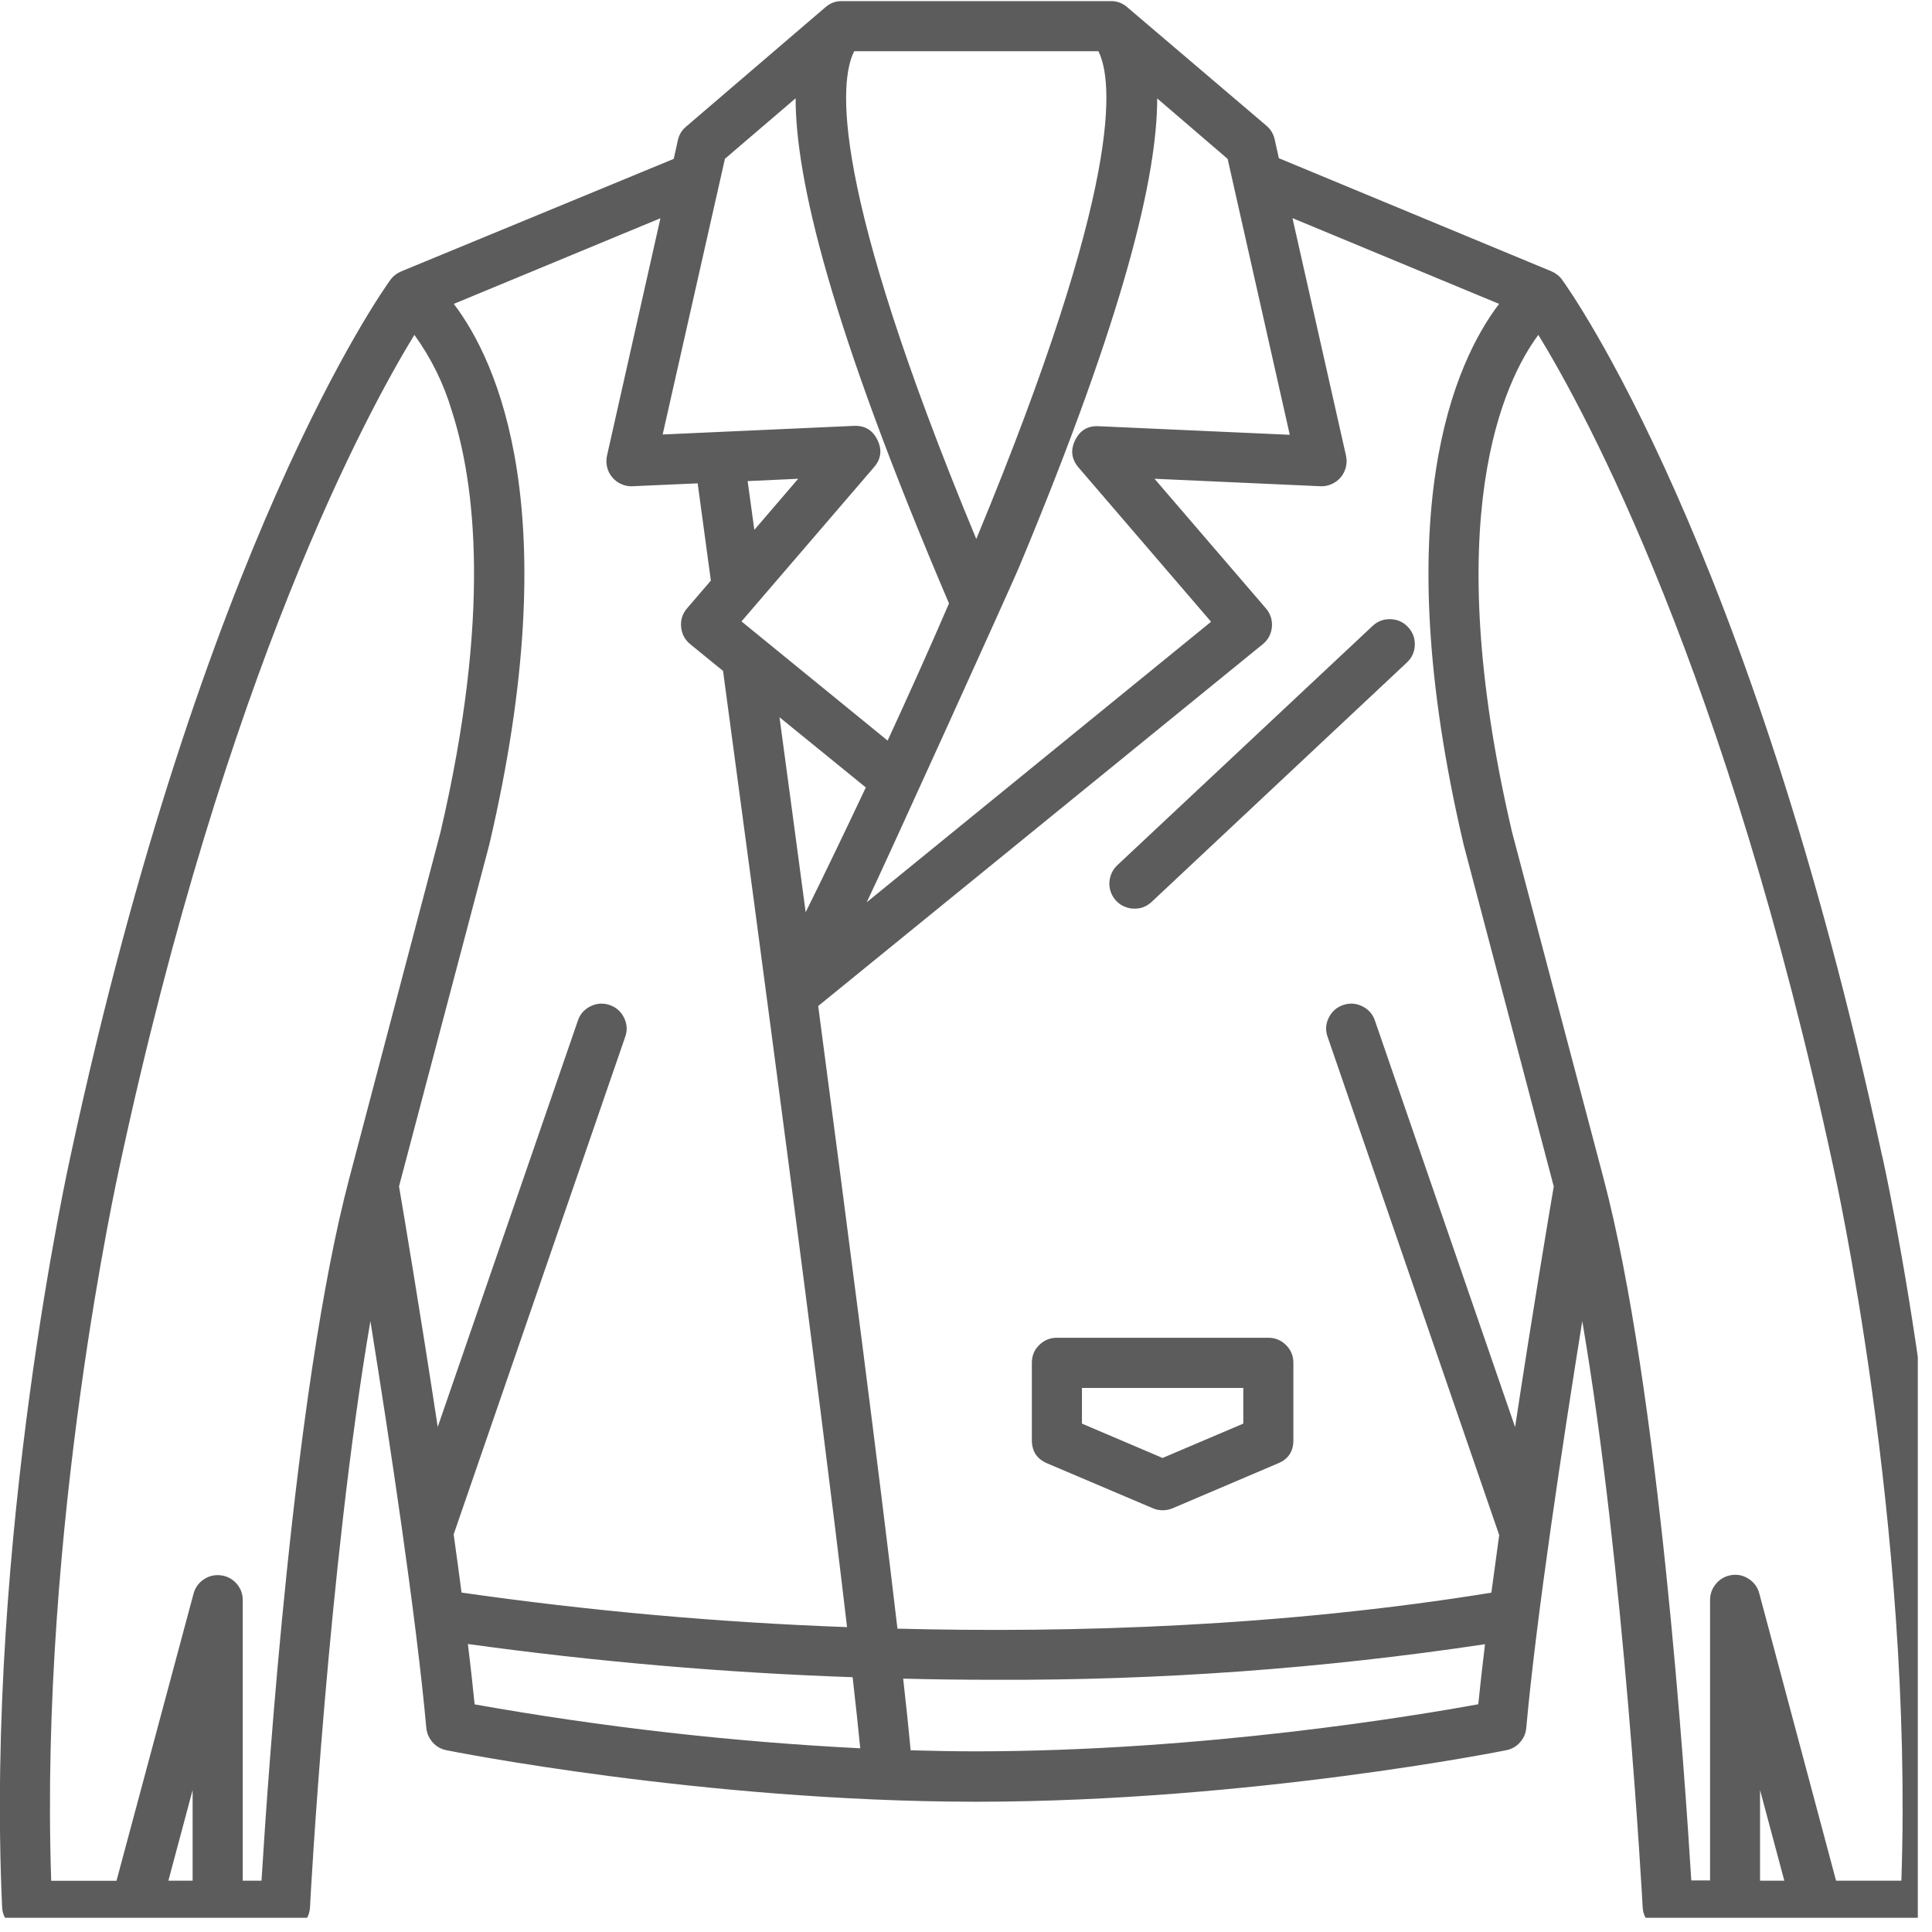
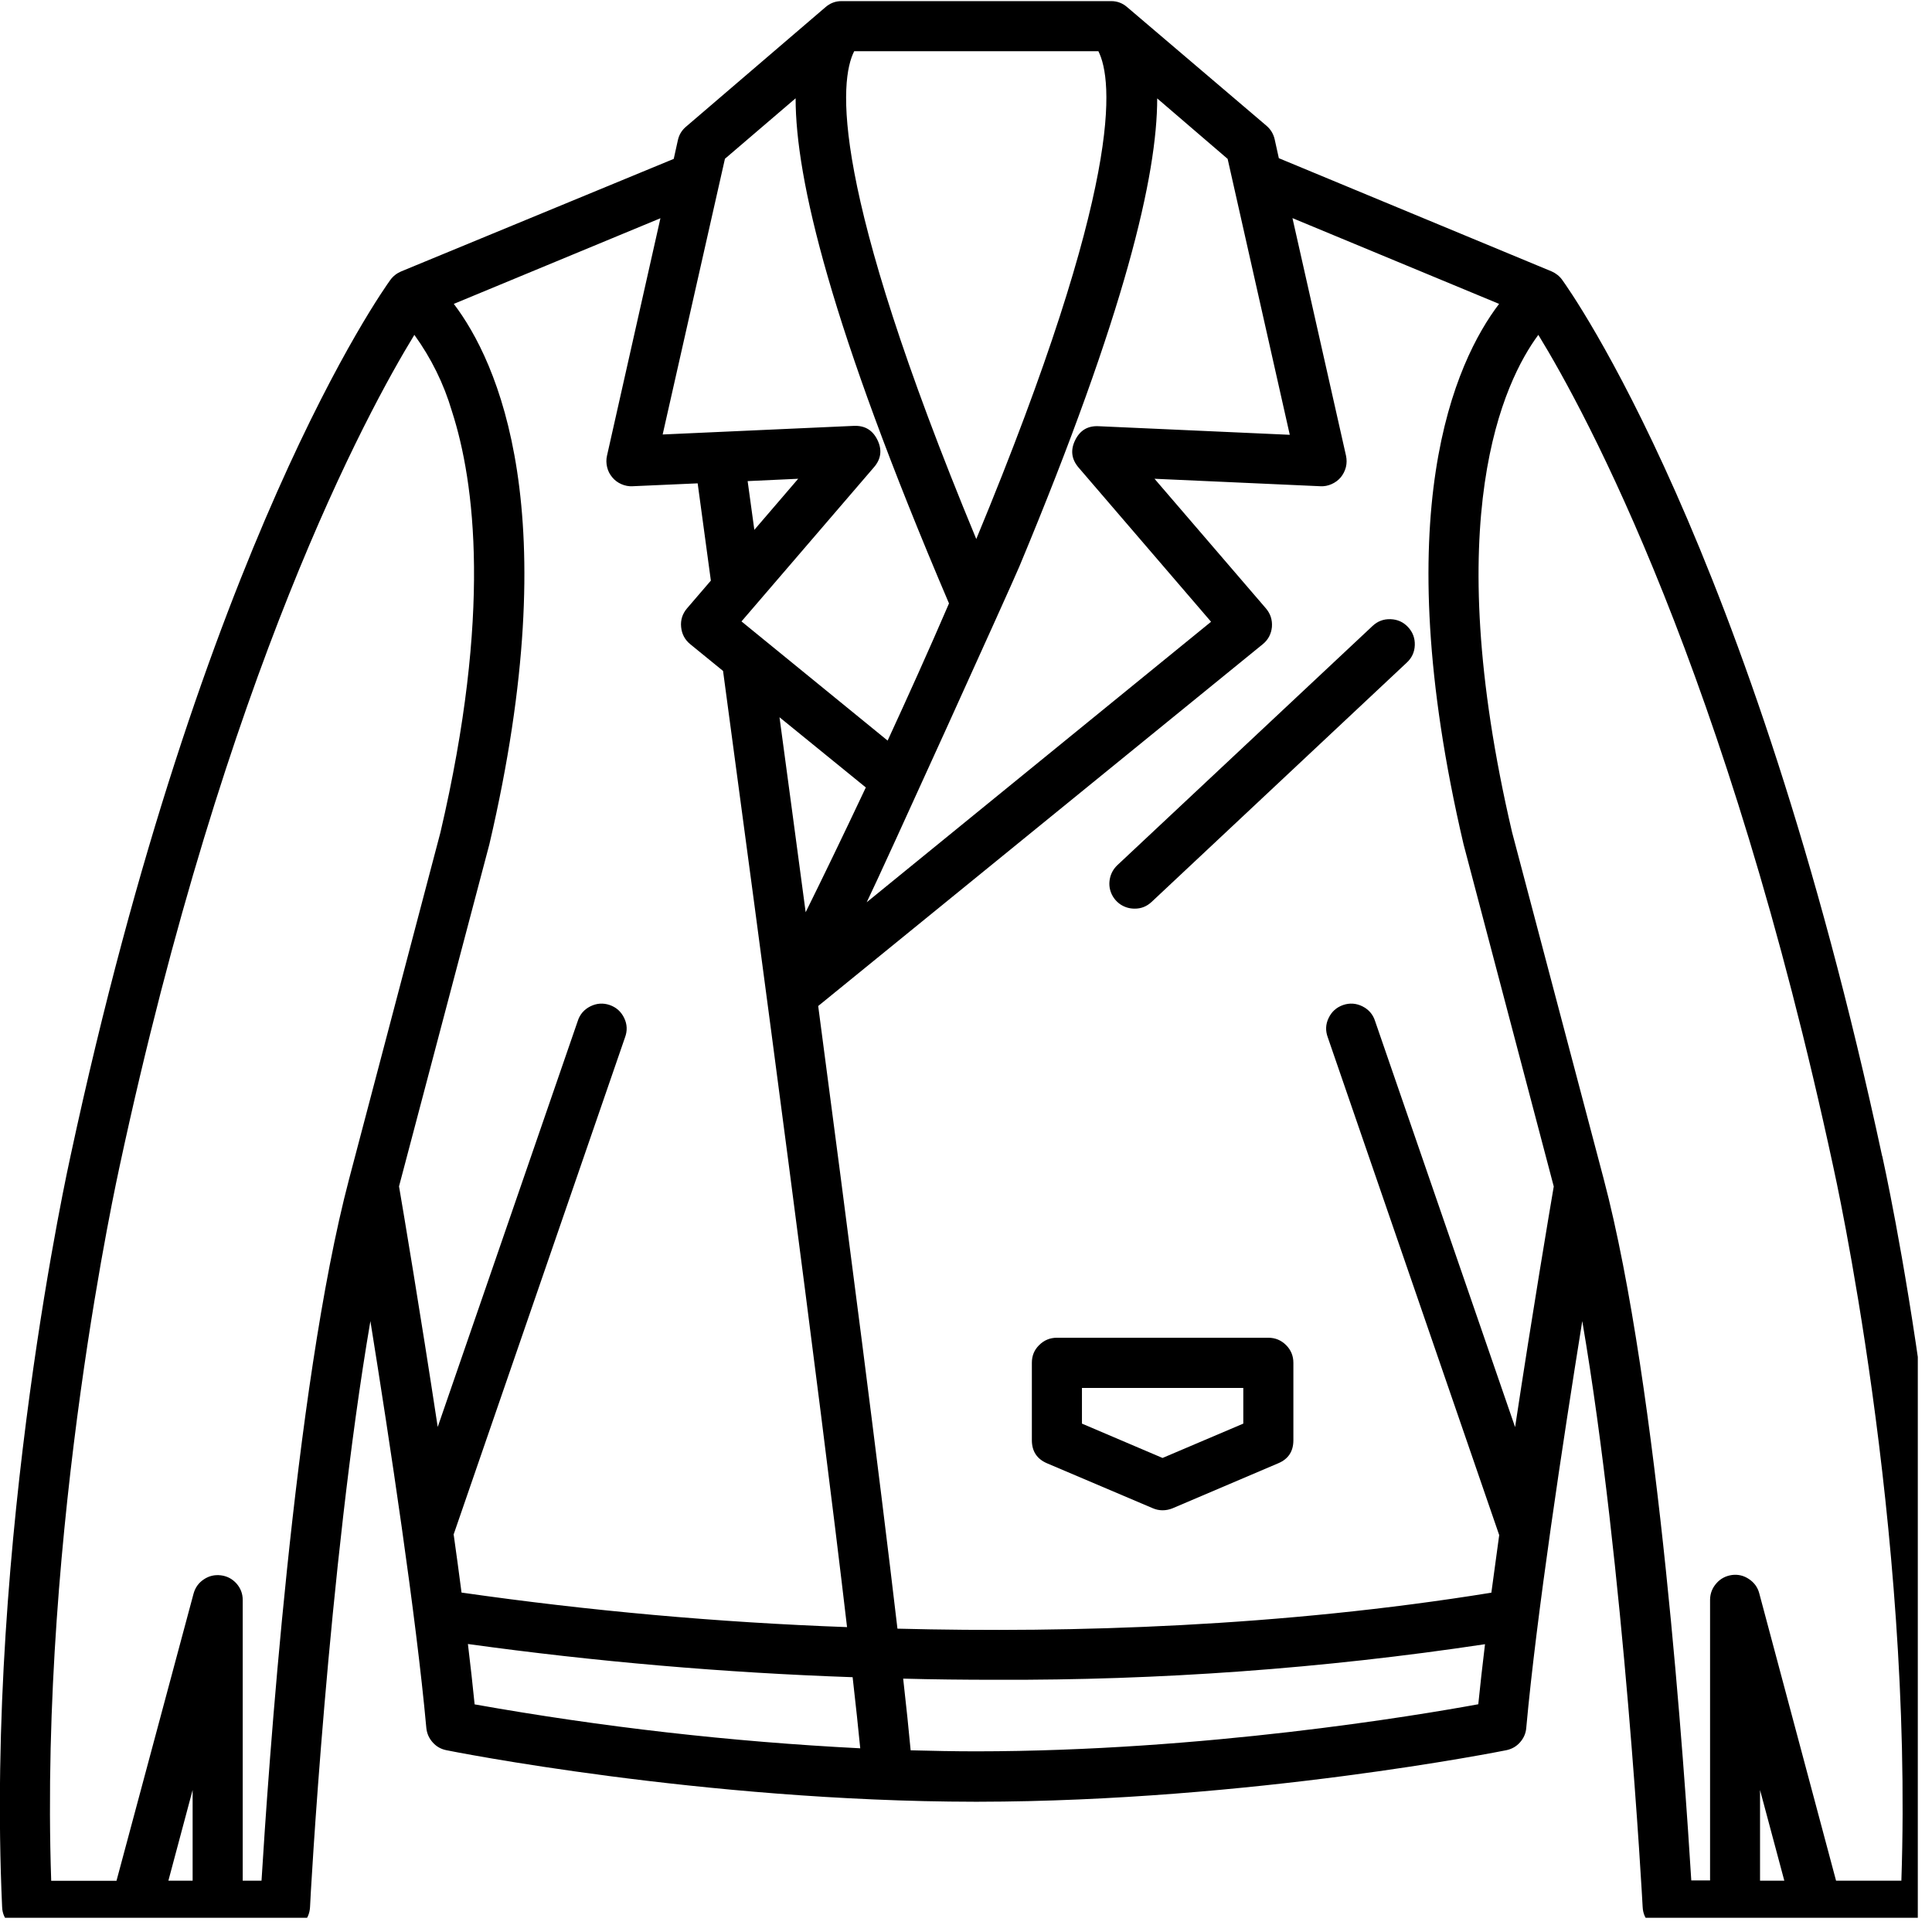
<svg xmlns="http://www.w3.org/2000/svg" width="90" zoomAndPan="magnify" viewBox="0 0 67.5 67.5" height="90" preserveAspectRatio="xMidYMid meet" version="1.0">
  <defs>
    <clipPath id="id1">
      <path d="M 0 0.039 L 67.004 0.039 L 67.004 67.004 L 0 67.004 Z M 0 0.039 " clip-rule="nonzero" />
    </clipPath>
  </defs>
-   <path fill="#5c5c5c" d="M 39.637 31.746 C 39.457 31.746 39.293 31.695 39.145 31.598 C 38.996 31.496 38.887 31.359 38.82 31.195 C 38.754 31.027 38.742 30.855 38.781 30.68 C 38.82 30.504 38.906 30.355 39.035 30.23 L 47.957 21.867 C 48.133 21.703 48.34 21.625 48.582 21.633 C 48.824 21.641 49.027 21.73 49.195 21.91 C 49.359 22.086 49.438 22.297 49.43 22.539 C 49.422 22.781 49.328 22.984 49.152 23.148 L 40.234 31.512 C 40.066 31.668 39.867 31.75 39.637 31.746 Z M 39.637 31.746 " fill-opacity="1" fill-rule="nonzero" />
+   <path fill="#000000" d="M 39.637 31.746 C 39.457 31.746 39.293 31.695 39.145 31.598 C 38.996 31.496 38.887 31.359 38.82 31.195 C 38.754 31.027 38.742 30.855 38.781 30.68 C 38.82 30.504 38.906 30.355 39.035 30.23 L 47.957 21.867 C 48.133 21.703 48.34 21.625 48.582 21.633 C 48.824 21.641 49.027 21.73 49.195 21.91 C 49.359 22.086 49.438 22.297 49.43 22.539 C 49.422 22.781 49.328 22.984 49.152 23.148 L 40.234 31.512 C 40.066 31.668 39.867 31.75 39.637 31.746 Z M 39.637 31.746 " fill-opacity="1" fill-rule="nonzero" />
  <g clip-path="url(#id1)">
-     <path fill="#5c5c5c" d="M 65.758 40.391 C 61.148 18.965 54.848 10.152 54.582 9.781 C 54.488 9.648 54.363 9.551 54.215 9.484 L 44.68 5.527 L 44.535 4.871 C 44.492 4.68 44.398 4.523 44.25 4.395 L 39.391 0.258 C 39.227 0.113 39.039 0.039 38.824 0.039 L 29.398 0.039 C 29.184 0.039 28.996 0.113 28.832 0.258 L 23.973 4.422 C 23.824 4.547 23.727 4.703 23.684 4.895 L 23.539 5.551 L 14.012 9.484 C 13.859 9.551 13.734 9.648 13.637 9.781 C 13.375 10.145 7.074 18.965 2.465 40.383 C 2.438 40.516 -0.516 53.711 0.074 66.625 C 0.082 66.859 0.172 67.055 0.344 67.219 C 0.512 67.379 0.715 67.461 0.949 67.461 L 9.957 67.461 C 10.191 67.461 10.395 67.379 10.562 67.219 C 10.73 67.059 10.82 66.863 10.832 66.629 C 10.832 66.488 11.473 54.738 12.941 46.156 C 13.613 50.34 14.539 56.453 14.895 60.371 C 14.914 60.562 14.988 60.73 15.117 60.875 C 15.246 61.02 15.402 61.109 15.594 61.148 C 15.684 61.168 24.52 62.938 34.062 62.949 L 34.16 62.949 C 43.703 62.938 52.535 61.168 52.629 61.148 C 52.816 61.109 52.977 61.02 53.105 60.875 C 53.234 60.73 53.309 60.562 53.324 60.371 C 53.68 56.445 54.609 50.34 55.281 46.156 C 56.75 54.738 57.383 66.488 57.391 66.629 C 57.402 66.863 57.492 67.059 57.664 67.219 C 57.832 67.379 58.031 67.461 58.266 67.461 L 67.277 67.461 C 67.508 67.461 67.711 67.379 67.879 67.219 C 68.051 67.055 68.141 66.859 68.152 66.625 C 68.742 53.711 65.789 40.516 65.762 40.391 Z M 42.891 5.551 L 45.062 15.191 L 38.387 14.891 C 38.004 14.871 37.73 15.035 37.562 15.383 C 37.395 15.727 37.434 16.043 37.684 16.336 L 42.312 21.723 L 30.281 31.523 C 30.816 30.43 35.395 20.328 35.617 19.785 C 39.324 10.895 40.43 6.117 40.43 3.438 Z M 29.844 1.789 L 38.375 1.789 C 38.883 2.797 39.273 6.379 34.109 18.832 C 28.949 6.391 29.328 2.805 29.844 1.789 Z M 25.328 5.547 L 27.797 3.434 C 27.797 6.246 29.008 11.363 33.156 21.082 C 32.438 22.75 31.707 24.367 31.012 25.875 L 25.906 21.711 L 30.535 16.324 C 30.785 16.035 30.824 15.715 30.656 15.371 C 30.488 15.027 30.215 14.863 29.832 14.879 L 23.152 15.18 Z M 30.25 27.512 C 29.445 29.219 28.719 30.719 28.148 31.871 C 27.828 29.477 27.52 27.168 27.234 25.059 Z M 26.117 16.809 L 27.887 16.727 L 26.355 18.512 C 26.262 17.816 26.18 17.242 26.121 16.809 Z M 6.73 65.707 L 5.883 65.707 L 6.73 62.539 Z M 12.199 41.184 C 10.262 48.523 9.355 62.172 9.137 65.707 L 8.48 65.707 L 8.48 55.898 C 8.48 55.68 8.406 55.488 8.262 55.324 C 8.113 55.16 7.934 55.066 7.719 55.039 C 7.5 55.012 7.301 55.059 7.121 55.18 C 6.938 55.301 6.82 55.469 6.762 55.68 L 4.07 65.711 L 1.789 65.711 C 1.367 53.309 4.152 40.898 4.176 40.762 C 7.895 23.465 12.82 14.41 14.477 11.699 C 15.066 12.516 15.504 13.402 15.789 14.367 C 16.594 16.859 17.176 21.434 15.387 29.086 Z M 15.844 53.625 L 21.836 36.246 C 21.922 36.016 21.914 35.789 21.809 35.57 C 21.703 35.348 21.535 35.195 21.301 35.113 C 21.07 35.035 20.844 35.051 20.625 35.16 C 20.406 35.27 20.258 35.441 20.184 35.676 L 15.293 49.855 C 14.68 45.824 14.086 42.293 13.941 41.449 L 17.098 29.496 C 19.812 17.898 17.379 12.625 15.855 10.617 L 23.074 7.625 L 21.207 15.922 C 21.176 16.055 21.18 16.188 21.211 16.32 C 21.242 16.453 21.301 16.57 21.391 16.676 C 21.477 16.781 21.582 16.859 21.707 16.914 C 21.832 16.969 21.965 16.996 22.098 16.988 L 24.375 16.887 C 24.473 17.602 24.633 18.773 24.836 20.285 L 24.004 21.254 C 23.844 21.441 23.773 21.66 23.797 21.906 C 23.82 22.148 23.926 22.352 24.117 22.508 L 25.262 23.441 C 26.574 33.184 28.598 48.328 29.594 56.848 C 25.082 56.684 20.594 56.281 16.125 55.641 C 16.039 54.984 15.949 54.305 15.852 53.625 Z M 16.582 59.543 C 16.516 58.887 16.438 58.176 16.348 57.438 C 20.809 58.055 25.289 58.441 29.789 58.598 C 29.898 59.555 29.988 60.395 30.055 61.082 C 25.531 60.852 21.039 60.34 16.582 59.547 Z M 51.648 59.543 C 49.477 59.941 42.039 61.184 34.113 61.188 C 33.344 61.188 32.582 61.172 31.816 61.152 C 31.754 60.469 31.664 59.617 31.555 58.648 C 32.598 58.676 33.676 58.688 34.777 58.688 C 40.512 58.711 46.215 58.297 51.883 57.445 C 51.793 58.184 51.715 58.887 51.648 59.543 Z M 52.934 49.859 L 48.043 35.676 C 47.969 35.441 47.82 35.27 47.602 35.16 C 47.383 35.051 47.156 35.035 46.926 35.113 C 46.691 35.195 46.523 35.348 46.418 35.57 C 46.312 35.789 46.305 36.016 46.391 36.246 L 52.379 53.633 C 52.285 54.309 52.195 54.984 52.105 55.645 C 44.766 56.832 37.473 57.059 31.355 56.902 C 30.711 51.402 29.629 43.035 28.586 35.148 L 44.117 22.508 C 44.309 22.352 44.414 22.148 44.438 21.906 C 44.457 21.66 44.387 21.441 44.227 21.254 L 40.336 16.727 L 46.133 16.988 C 46.27 16.996 46.398 16.969 46.523 16.914 C 46.648 16.859 46.754 16.781 46.844 16.676 C 46.93 16.57 46.988 16.453 47.023 16.32 C 47.055 16.188 47.055 16.055 47.027 15.922 L 45.156 7.621 L 52.375 10.617 C 50.844 12.629 48.418 17.898 51.133 29.496 L 54.285 41.453 C 54.141 42.297 53.543 45.836 52.934 49.863 Z M 61.492 65.707 L 61.492 62.539 L 62.34 65.707 Z M 66.434 65.707 L 64.148 65.707 L 61.465 55.668 C 61.41 55.457 61.289 55.293 61.109 55.172 C 60.926 55.047 60.727 55 60.512 55.027 C 60.293 55.059 60.113 55.152 59.969 55.316 C 59.824 55.48 59.75 55.668 59.746 55.887 L 59.746 65.699 L 59.09 65.699 C 58.871 62.168 57.965 48.516 56.027 41.18 L 52.828 29.074 C 50.258 18.082 52.547 13.32 53.746 11.699 C 55.414 14.422 60.332 23.477 64.051 40.766 C 64.078 40.891 66.852 53.301 66.43 65.699 Z M 66.434 65.707 " fill-opacity="1" fill-rule="nonzero" />
+     <path fill="#000000" d="M 65.758 40.391 C 61.148 18.965 54.848 10.152 54.582 9.781 C 54.488 9.648 54.363 9.551 54.215 9.484 L 44.68 5.527 L 44.535 4.871 C 44.492 4.68 44.398 4.523 44.25 4.395 L 39.391 0.258 C 39.227 0.113 39.039 0.039 38.824 0.039 L 29.398 0.039 C 29.184 0.039 28.996 0.113 28.832 0.258 L 23.973 4.422 C 23.824 4.547 23.727 4.703 23.684 4.895 L 23.539 5.551 L 14.012 9.484 C 13.859 9.551 13.734 9.648 13.637 9.781 C 13.375 10.145 7.074 18.965 2.465 40.383 C 2.438 40.516 -0.516 53.711 0.074 66.625 C 0.082 66.859 0.172 67.055 0.344 67.219 C 0.512 67.379 0.715 67.461 0.949 67.461 L 9.957 67.461 C 10.191 67.461 10.395 67.379 10.562 67.219 C 10.73 67.059 10.82 66.863 10.832 66.629 C 10.832 66.488 11.473 54.738 12.941 46.156 C 13.613 50.34 14.539 56.453 14.895 60.371 C 14.914 60.562 14.988 60.73 15.117 60.875 C 15.246 61.02 15.402 61.109 15.594 61.148 C 15.684 61.168 24.52 62.938 34.062 62.949 L 34.16 62.949 C 43.703 62.938 52.535 61.168 52.629 61.148 C 52.816 61.109 52.977 61.02 53.105 60.875 C 53.234 60.73 53.309 60.562 53.324 60.371 C 53.68 56.445 54.609 50.34 55.281 46.156 C 56.75 54.738 57.383 66.488 57.391 66.629 C 57.402 66.863 57.492 67.059 57.664 67.219 C 57.832 67.379 58.031 67.461 58.266 67.461 L 67.277 67.461 C 67.508 67.461 67.711 67.379 67.879 67.219 C 68.051 67.055 68.141 66.859 68.152 66.625 C 68.742 53.711 65.789 40.516 65.762 40.391 Z M 42.891 5.551 L 45.062 15.191 L 38.387 14.891 C 38.004 14.871 37.73 15.035 37.562 15.383 C 37.395 15.727 37.434 16.043 37.684 16.336 L 42.312 21.723 L 30.281 31.523 C 30.816 30.43 35.395 20.328 35.617 19.785 C 39.324 10.895 40.43 6.117 40.43 3.438 Z M 29.844 1.789 L 38.375 1.789 C 38.883 2.797 39.273 6.379 34.109 18.832 C 28.949 6.391 29.328 2.805 29.844 1.789 Z M 25.328 5.547 L 27.797 3.434 C 27.797 6.246 29.008 11.363 33.156 21.082 C 32.438 22.75 31.707 24.367 31.012 25.875 L 25.906 21.711 L 30.535 16.324 C 30.785 16.035 30.824 15.715 30.656 15.371 C 30.488 15.027 30.215 14.863 29.832 14.879 L 23.152 15.18 Z M 30.25 27.512 C 29.445 29.219 28.719 30.719 28.148 31.871 C 27.828 29.477 27.52 27.168 27.234 25.059 Z M 26.117 16.809 L 27.887 16.727 L 26.355 18.512 C 26.262 17.816 26.18 17.242 26.121 16.809 Z M 6.73 65.707 L 5.883 65.707 L 6.73 62.539 Z M 12.199 41.184 C 10.262 48.523 9.355 62.172 9.137 65.707 L 8.48 65.707 L 8.48 55.898 C 8.48 55.68 8.406 55.488 8.262 55.324 C 8.113 55.16 7.934 55.066 7.719 55.039 C 7.5 55.012 7.301 55.059 7.121 55.18 C 6.938 55.301 6.82 55.469 6.762 55.68 L 4.07 65.711 L 1.789 65.711 C 1.367 53.309 4.152 40.898 4.176 40.762 C 7.895 23.465 12.82 14.41 14.477 11.699 C 15.066 12.516 15.504 13.402 15.789 14.367 C 16.594 16.859 17.176 21.434 15.387 29.086 Z M 15.844 53.625 L 21.836 36.246 C 21.922 36.016 21.914 35.789 21.809 35.57 C 21.703 35.348 21.535 35.195 21.301 35.113 C 21.07 35.035 20.844 35.051 20.625 35.16 C 20.406 35.27 20.258 35.441 20.184 35.676 L 15.293 49.855 C 14.68 45.824 14.086 42.293 13.941 41.449 L 17.098 29.496 C 19.812 17.898 17.379 12.625 15.855 10.617 L 23.074 7.625 L 21.207 15.922 C 21.176 16.055 21.18 16.188 21.211 16.32 C 21.242 16.453 21.301 16.57 21.391 16.676 C 21.477 16.781 21.582 16.859 21.707 16.914 C 21.832 16.969 21.965 16.996 22.098 16.988 L 24.375 16.887 C 24.473 17.602 24.633 18.773 24.836 20.285 L 24.004 21.254 C 23.844 21.441 23.773 21.66 23.797 21.906 C 23.82 22.148 23.926 22.352 24.117 22.508 L 25.262 23.441 C 26.574 33.184 28.598 48.328 29.594 56.848 C 25.082 56.684 20.594 56.281 16.125 55.641 C 16.039 54.984 15.949 54.305 15.852 53.625 Z M 16.582 59.543 C 16.516 58.887 16.438 58.176 16.348 57.438 C 20.809 58.055 25.289 58.441 29.789 58.598 C 29.898 59.555 29.988 60.395 30.055 61.082 C 25.531 60.852 21.039 60.34 16.582 59.547 Z M 51.648 59.543 C 49.477 59.941 42.039 61.184 34.113 61.188 C 33.344 61.188 32.582 61.172 31.816 61.152 C 31.754 60.469 31.664 59.617 31.555 58.648 C 32.598 58.676 33.676 58.688 34.777 58.688 C 40.512 58.711 46.215 58.297 51.883 57.445 C 51.793 58.184 51.715 58.887 51.648 59.543 Z M 52.934 49.859 L 48.043 35.676 C 47.969 35.441 47.82 35.27 47.602 35.16 C 47.383 35.051 47.156 35.035 46.926 35.113 C 46.691 35.195 46.523 35.348 46.418 35.57 C 46.312 35.789 46.305 36.016 46.391 36.246 L 52.379 53.633 C 52.285 54.309 52.195 54.984 52.105 55.645 C 44.766 56.832 37.473 57.059 31.355 56.902 C 30.711 51.402 29.629 43.035 28.586 35.148 L 44.117 22.508 C 44.309 22.352 44.414 22.148 44.438 21.906 C 44.457 21.66 44.387 21.441 44.227 21.254 L 40.336 16.727 L 46.133 16.988 C 46.27 16.996 46.398 16.969 46.523 16.914 C 46.648 16.859 46.754 16.781 46.844 16.676 C 46.93 16.57 46.988 16.453 47.023 16.32 C 47.055 16.188 47.055 16.055 47.027 15.922 L 45.156 7.621 L 52.375 10.617 C 50.844 12.629 48.418 17.898 51.133 29.496 L 54.285 41.453 C 54.141 42.297 53.543 45.836 52.934 49.863 Z M 61.492 65.707 L 61.492 62.539 L 62.34 65.707 Z M 66.434 65.707 L 64.148 65.707 L 61.465 55.668 C 61.41 55.457 61.289 55.293 61.109 55.172 C 60.926 55.047 60.727 55 60.512 55.027 C 60.293 55.059 60.113 55.152 59.969 55.316 C 59.824 55.48 59.75 55.668 59.746 55.887 L 59.746 65.699 L 59.09 65.699 C 58.871 62.168 57.965 48.516 56.027 41.18 L 52.828 29.074 C 50.258 18.082 52.547 13.32 53.746 11.699 C 55.414 14.422 60.332 23.477 64.051 40.766 C 64.078 40.891 66.852 53.301 66.43 65.699 Z M 66.434 65.707 " fill-opacity="1" fill-rule="nonzero" />
  </g>
-   <path fill="#5c5c5c" d="M 44.312 46.738 L 36.926 46.738 C 36.684 46.738 36.477 46.824 36.305 46.996 C 36.133 47.164 36.051 47.371 36.051 47.613 L 36.051 50.316 C 36.051 50.703 36.227 50.973 36.582 51.125 L 40.277 52.695 C 40.387 52.742 40.5 52.766 40.617 52.766 C 40.738 52.766 40.852 52.742 40.961 52.699 L 44.656 51.125 C 45.012 50.977 45.188 50.707 45.188 50.32 L 45.188 47.613 C 45.188 47.371 45.102 47.164 44.934 46.996 C 44.762 46.824 44.555 46.738 44.312 46.738 Z M 43.438 49.738 L 40.617 50.938 L 37.801 49.738 L 37.801 48.492 L 43.438 48.492 Z M 43.438 49.738 " fill-opacity="1" fill-rule="nonzero" />
+   <path fill="#000000" d="M 44.312 46.738 L 36.926 46.738 C 36.684 46.738 36.477 46.824 36.305 46.996 C 36.133 47.164 36.051 47.371 36.051 47.613 L 36.051 50.316 C 36.051 50.703 36.227 50.973 36.582 51.125 L 40.277 52.695 C 40.387 52.742 40.5 52.766 40.617 52.766 C 40.738 52.766 40.852 52.742 40.961 52.699 L 44.656 51.125 C 45.012 50.977 45.188 50.707 45.188 50.32 L 45.188 47.613 C 45.188 47.371 45.102 47.164 44.934 46.996 C 44.762 46.824 44.555 46.738 44.312 46.738 Z M 43.438 49.738 L 40.617 50.938 L 37.801 49.738 L 37.801 48.492 L 43.438 48.492 Z M 43.438 49.738 " fill-opacity="1" fill-rule="nonzero" />
</svg>
